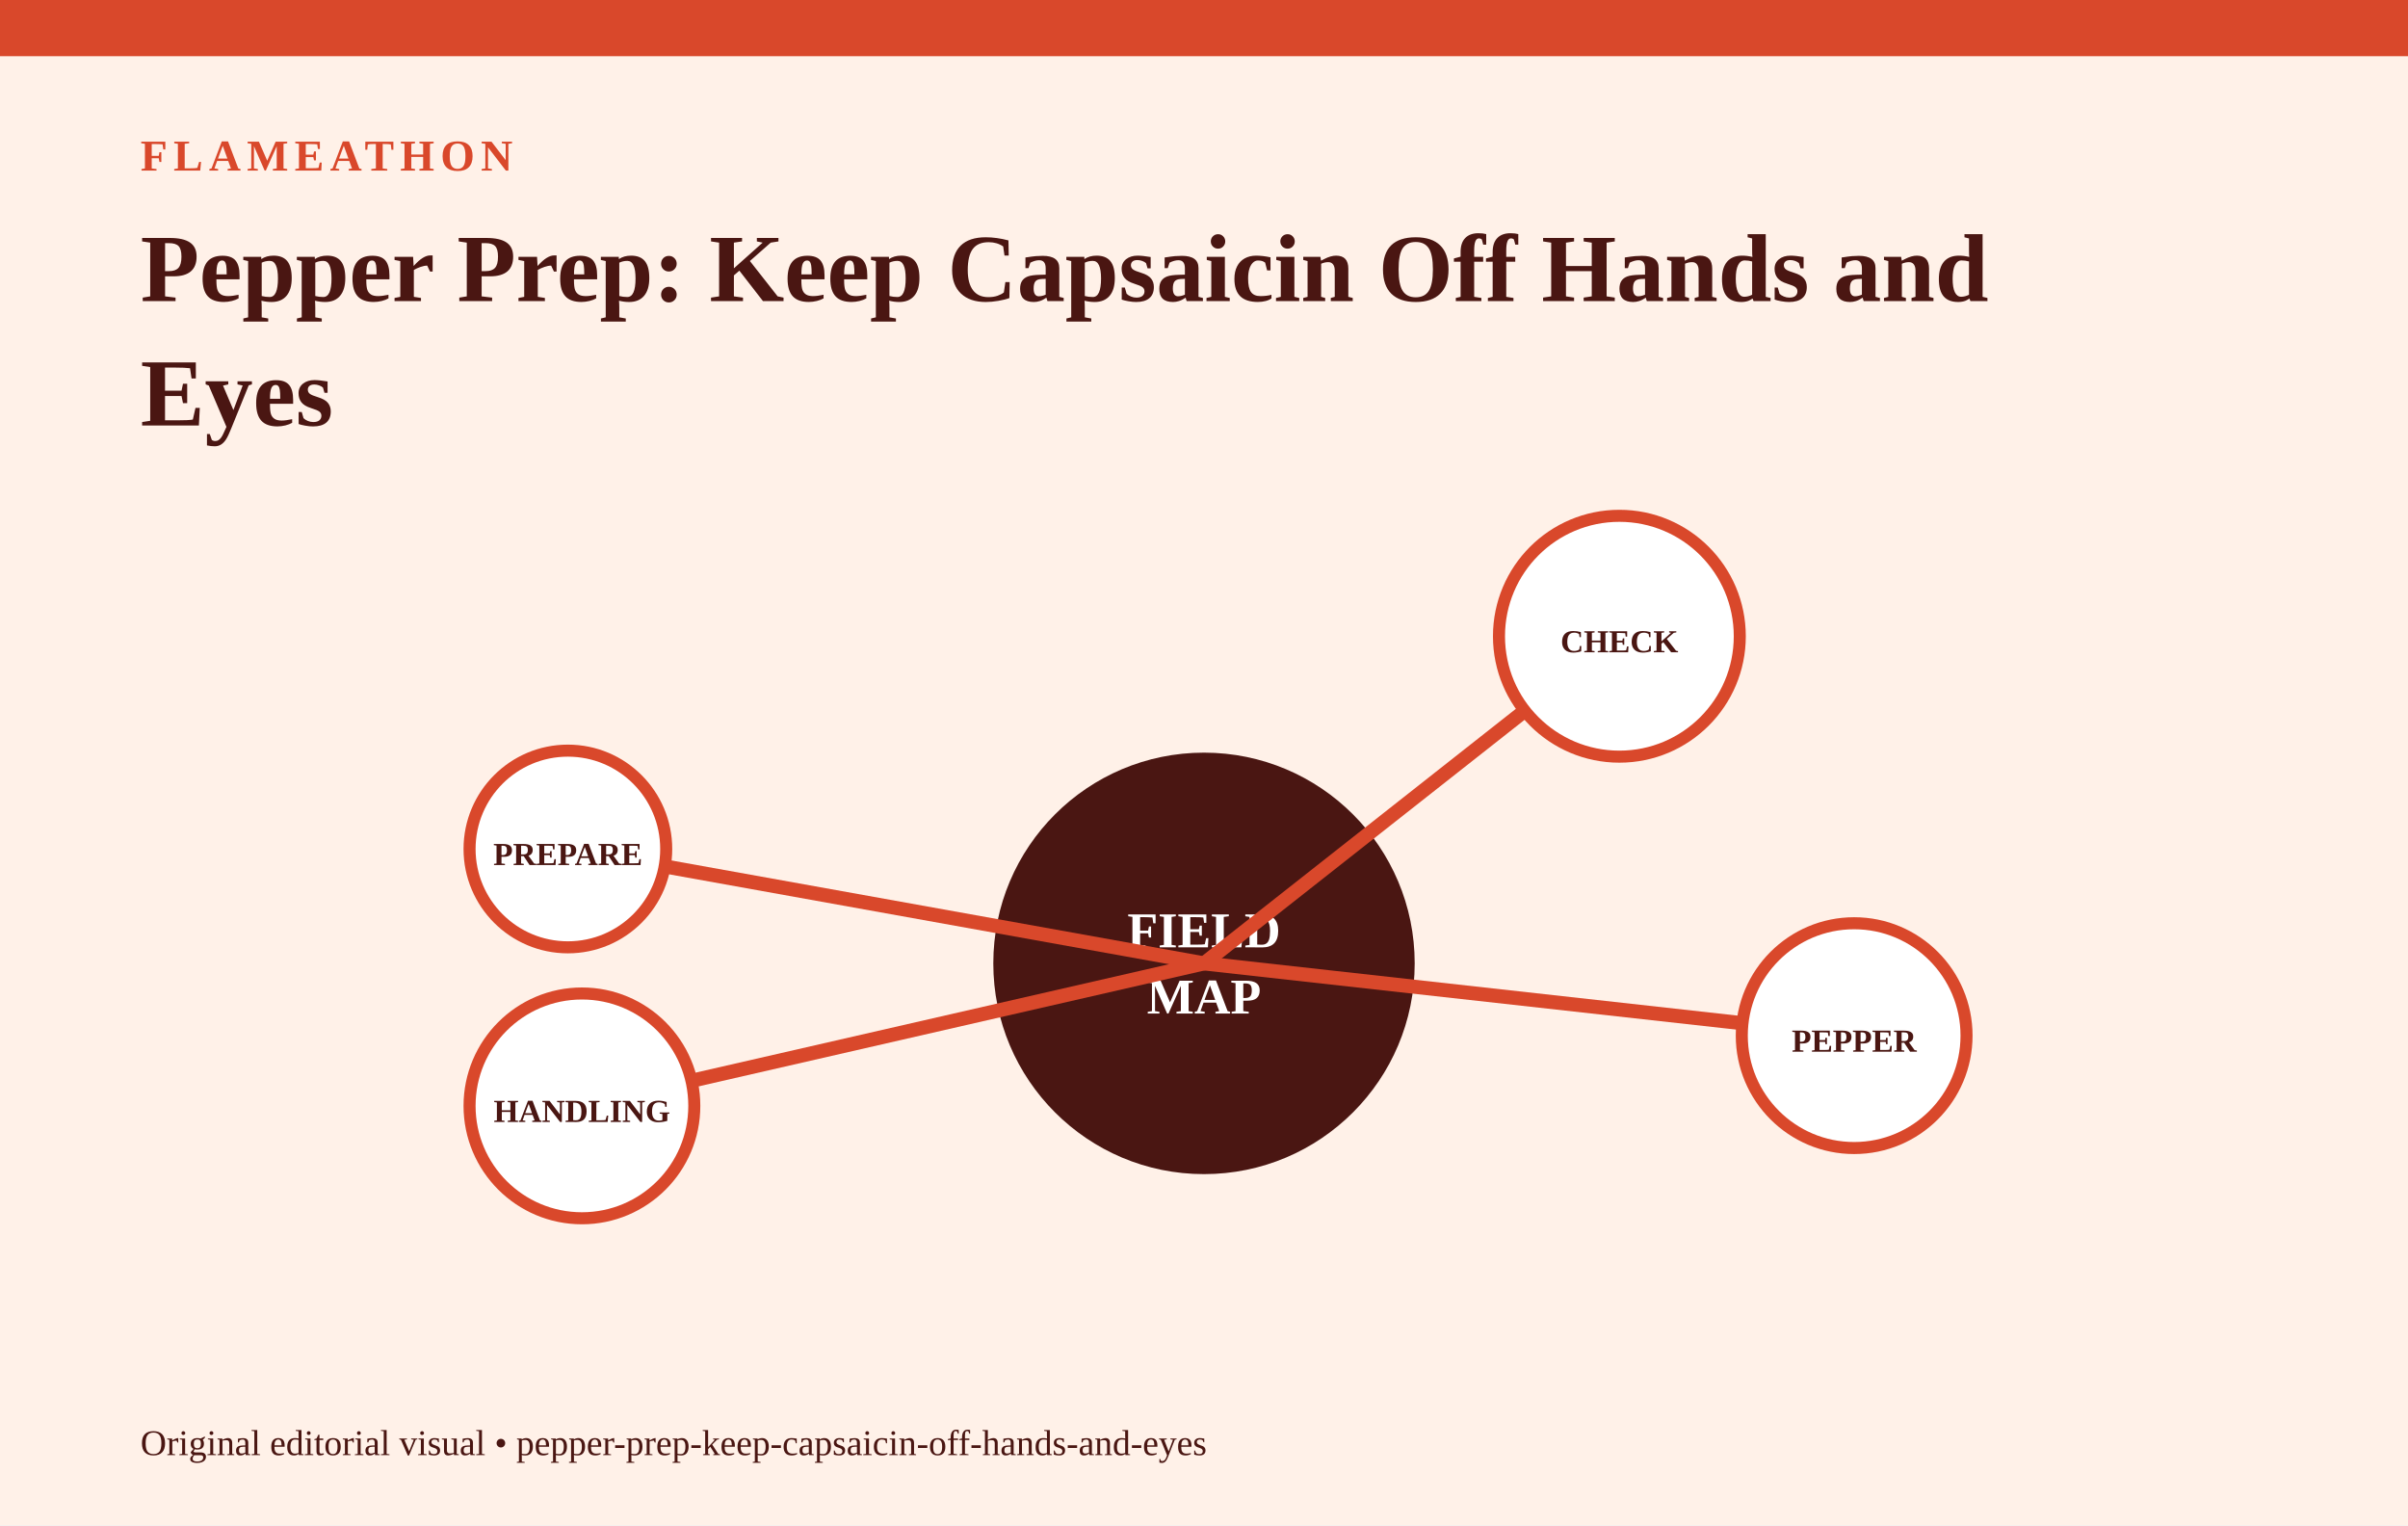
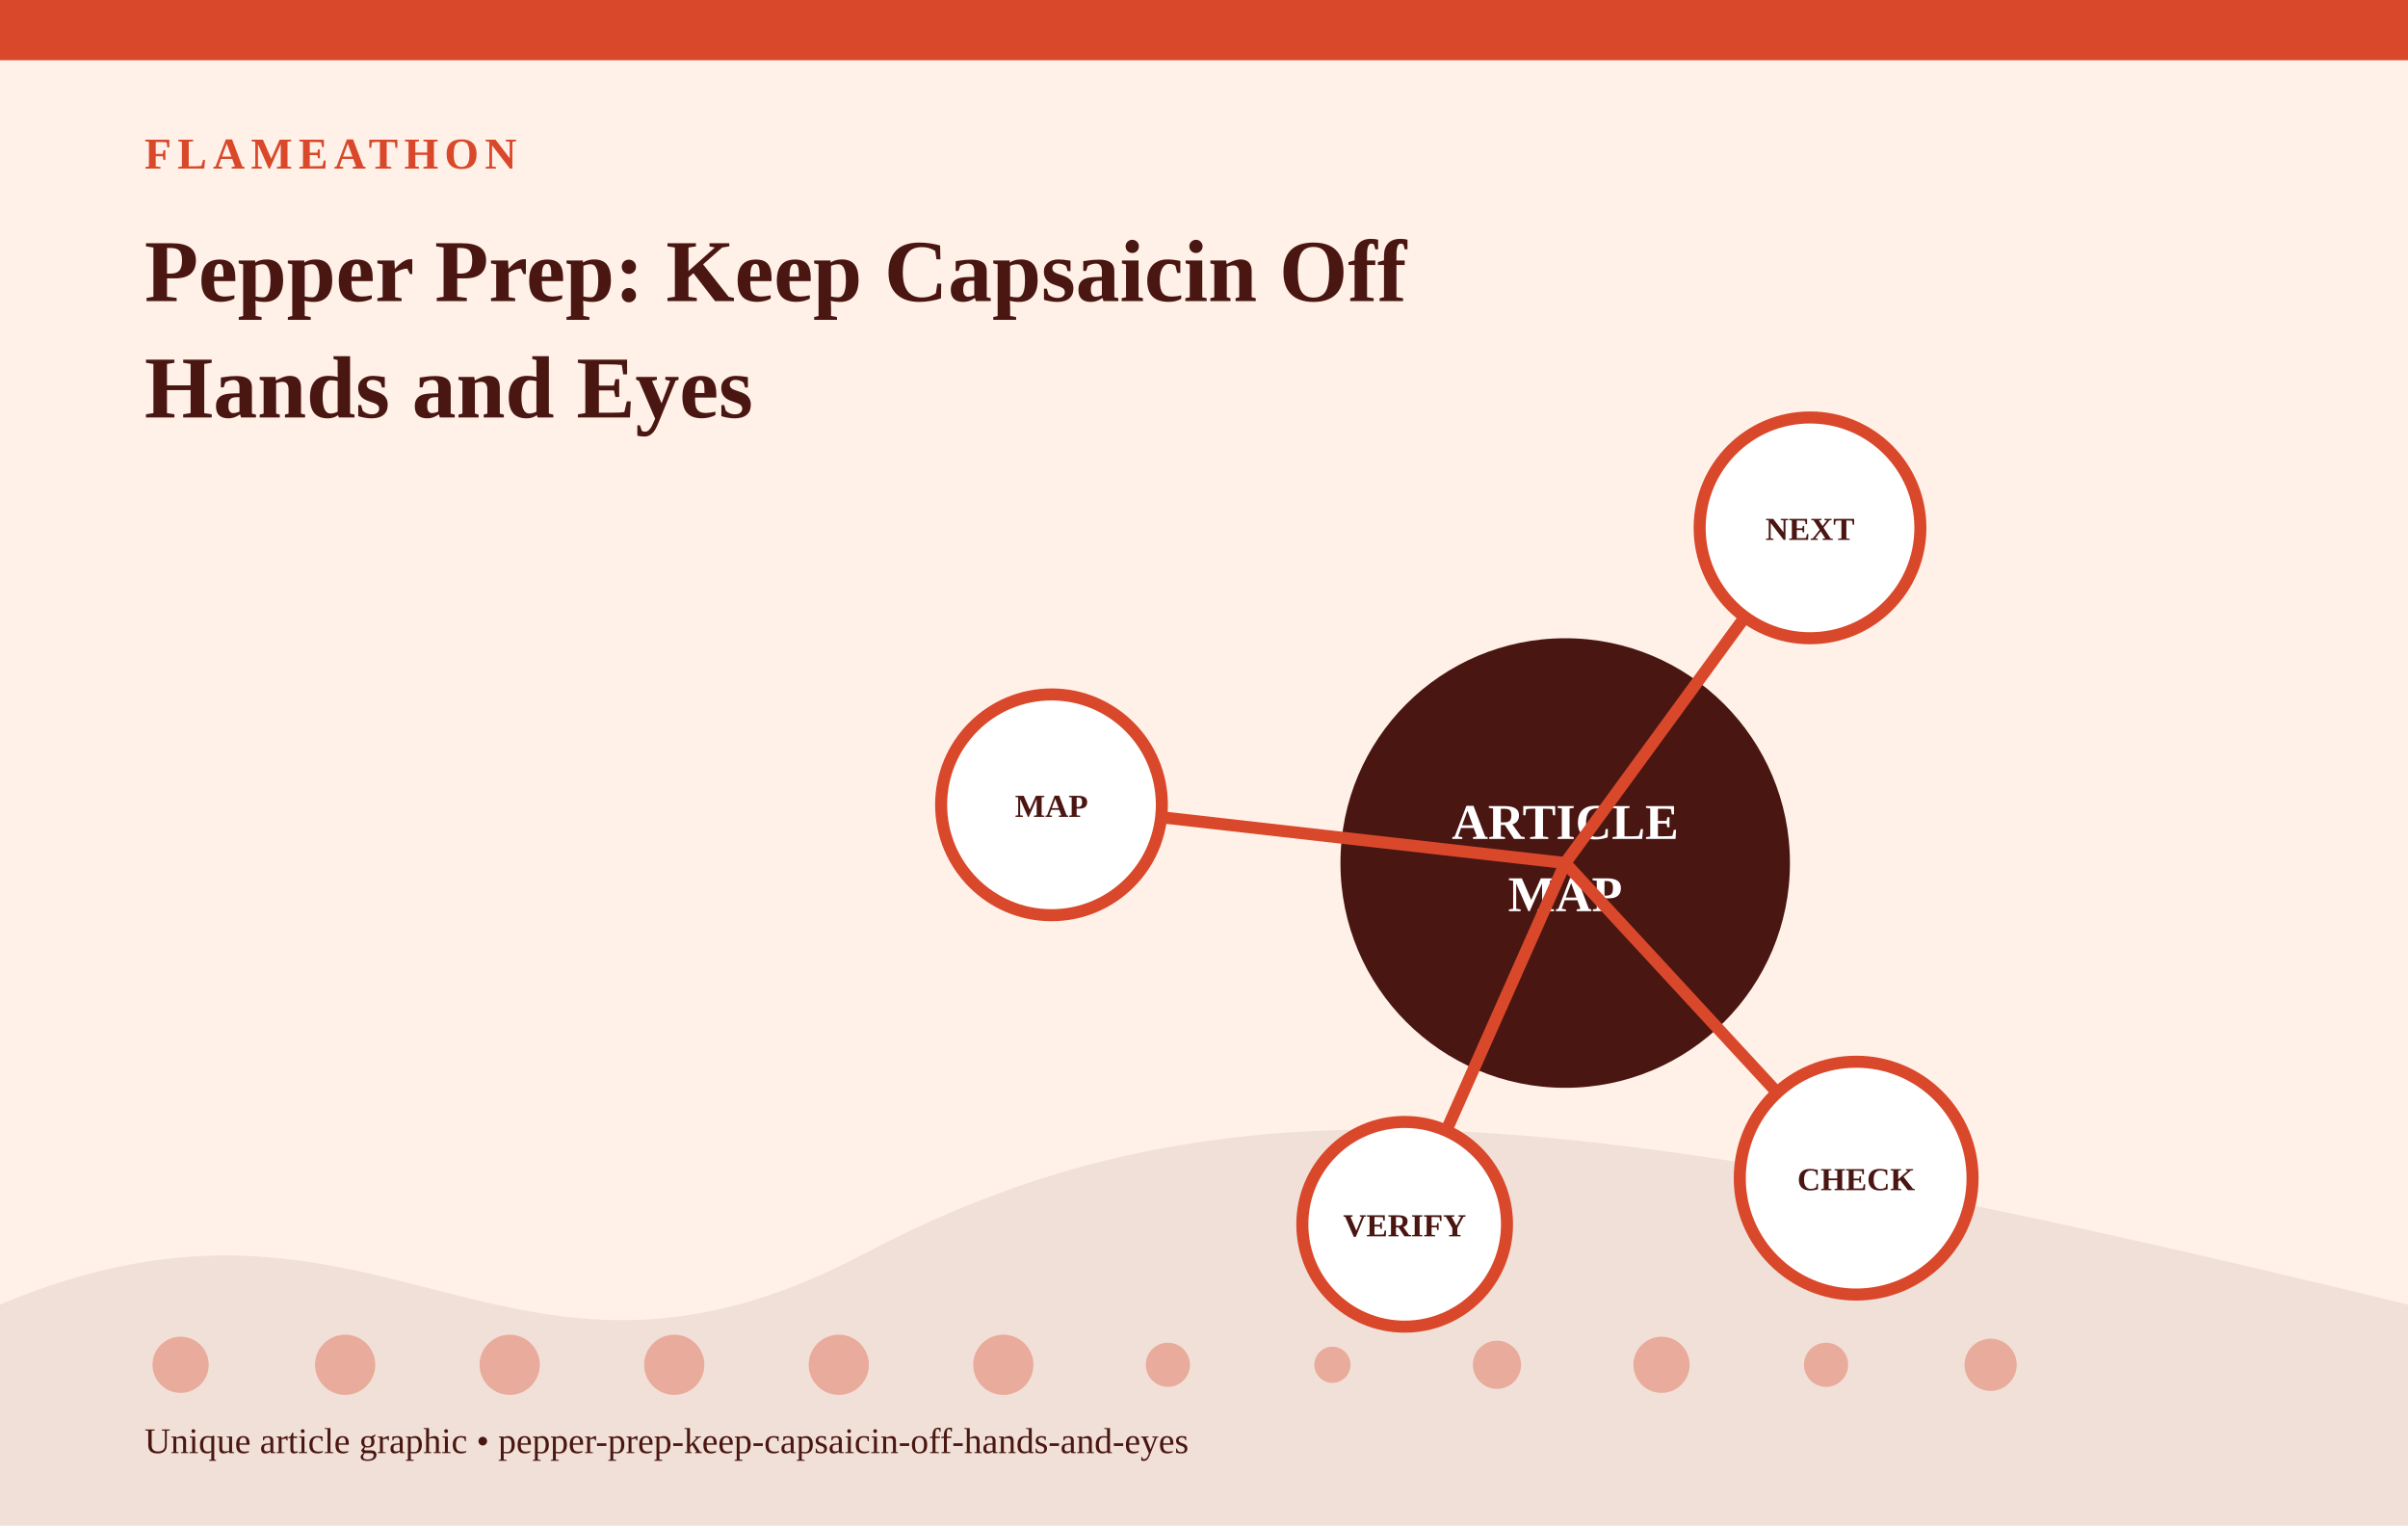
- <svg xmlns="http://www.w3.org/2000/svg" width="1200" height="760" viewBox="0 0 1200 760" role="img" aria-labelledby="t d">
-   <rect width="1200" height="760" fill="#FFF1E8" />
-   <rect width="1200" height="28" fill="#D9482B" />
-   <text x="70" y="85" fill="#D9482B" font-size="22" font-weight="700" letter-spacing="3">FLAMEATHON</text>
-   <text x="70" y="150" fill="#4A1612" font-size="48" font-weight="700">Pepper Prep: Keep Capsaicin Off Hands and</text>
-   <text x="70" y="212" fill="#4A1612" font-size="48" font-weight="700">Eyes</text>
-   <circle cx="600" cy="480" r="105" fill="#4A1612" />
-   <text x="600" y="472" text-anchor="middle" fill="white" font-size="25" font-weight="700">FIELD</text>
-   <text x="600" y="505" text-anchor="middle" fill="white" font-size="25" font-weight="700">MAP</text>
-   <g>
-     <line x1="600" y1="480" x2="924" y2="516" stroke="#D9482B" stroke-width="7" />
-     <circle cx="924" cy="516" r="56" fill="white" stroke="#D9482B" stroke-width="6" />
-     <text x="924" y="524" text-anchor="middle" fill="#4A1612" font-size="16" font-weight="700">PEPPER</text>
-   </g>
-   <g>
-     <line x1="600" y1="480" x2="290" y2="551" stroke="#D9482B" stroke-width="7" />
-     <circle cx="290" cy="551" r="56" fill="white" stroke="#D9482B" stroke-width="6" />
-     <text x="290" y="559" text-anchor="middle" fill="#4A1612" font-size="16" font-weight="700">HANDLING</text>
-   </g>
-   <g>
-     <line x1="600" y1="480" x2="283" y2="423" stroke="#D9482B" stroke-width="7" />
-     <circle cx="283" cy="423" r="49" fill="white" stroke="#D9482B" stroke-width="6" />
-     <text x="283" y="431" text-anchor="middle" fill="#4A1612" font-size="16" font-weight="700">PREPARE</text>
-   </g>
-   <g>
-     <line x1="600" y1="480" x2="807" y2="317" stroke="#D9482B" stroke-width="7" />
-     <circle cx="807" cy="317" r="60" fill="white" stroke="#D9482B" stroke-width="6" />
-     <text x="807" y="325" text-anchor="middle" fill="#4A1612" font-size="16" font-weight="700">CHECK</text>
-   </g>
-   <text x="70" y="725" fill="#4A1612" font-size="18">Original editorial visual • pepper-prep-keep-capsaicin-off-hands-and-eyes</text>
+ <svg xmlns="http://www.w3.org/2000/svg" width="1200" height="760" viewBox="0 0 1200 760" role="img" aria-labelledby="title desc">
+   <rect width="1200" height="760" fill="#fff1e8" />
+   <rect width="1200" height="30" fill="#d9482b" />
+   <path d="M0 650 C190 570 250 720 430 625 S780 548 1200 650 L1200 760 L0 760 Z" fill="#4a1612" opacity="0.08" />
+   <text x="72" y="84" fill="#d9482b" font-size="22" font-weight="800" letter-spacing="3">FLAMEATHON</text>
+   <text x="72" y="150" fill="#4a1612" font-size="44" font-weight="800">Pepper Prep: Keep Capsaicin Off</text>
+   <text x="72" y="208" fill="#4a1612" font-size="44" font-weight="800">Hands and Eyes</text>
+   <circle cx="780" cy="430" r="112" fill="#4a1612" />
+   <text x="780" y="418" text-anchor="middle" fill="white" font-size="25" font-weight="800">ARTICLE</text>
+   <text x="780" y="454" text-anchor="middle" fill="white" font-size="25" font-weight="800">MAP</text>
+   <line x1="780" y1="430" x2="925" y2="587" stroke="#d9482b" stroke-width="6" />
+   <circle cx="925" cy="587" r="58" fill="white" stroke="#d9482b" stroke-width="6" />
+   <text x="925" y="593" text-anchor="middle" fill="#4a1612" font-size="16" font-weight="800">CHECK</text>
+   <line x1="780" y1="430" x2="700" y2="610" stroke="#d9482b" stroke-width="6" />
+   <circle cx="700" cy="610" r="51" fill="white" stroke="#d9482b" stroke-width="6" />
+   <text x="700" y="616" text-anchor="middle" fill="#4a1612" font-size="16" font-weight="800">VERIFY</text>
+   <line x1="780" y1="430" x2="524" y2="401" stroke="#d9482b" stroke-width="6" />
+   <circle cx="524" cy="401" r="55" fill="white" stroke="#d9482b" stroke-width="6" />
+   <text x="524" y="407" text-anchor="middle" fill="#4a1612" font-size="16" font-weight="800">MAP</text>
+   <line x1="780" y1="430" x2="902" y2="263" stroke="#d9482b" stroke-width="6" />
+   <circle cx="902" cy="263" r="55" fill="white" stroke="#d9482b" stroke-width="6" />
+   <text x="902" y="269" text-anchor="middle" fill="#4a1612" font-size="16" font-weight="800">NEXT</text>
+   <circle cx="90" cy="680" r="14" fill="#d9482b" opacity="0.35" />
+   <circle cx="172" cy="680" r="15" fill="#d9482b" opacity="0.35" />
+   <circle cx="254" cy="680" r="15" fill="#d9482b" opacity="0.35" />
+   <circle cx="336" cy="680" r="15" fill="#d9482b" opacity="0.35" />
+   <circle cx="418" cy="680" r="15" fill="#d9482b" opacity="0.35" />
+   <circle cx="500" cy="680" r="15" fill="#d9482b" opacity="0.35" />
+   <circle cx="582" cy="680" r="11" fill="#d9482b" opacity="0.35" />
+   <circle cx="664" cy="680" r="9" fill="#d9482b" opacity="0.35" />
+   <circle cx="746" cy="680" r="12" fill="#d9482b" opacity="0.35" />
+   <circle cx="828" cy="680" r="14" fill="#d9482b" opacity="0.35" />
+   <circle cx="910" cy="680" r="11" fill="#d9482b" opacity="0.35" />
+   <circle cx="992" cy="680" r="13" fill="#d9482b" opacity="0.35" />
+   <text x="72" y="724" fill="#4a1612" font-size="18">Unique article graphic • pepper-prep-keep-capsaicin-off-hands-and-eyes</text>
</svg>
